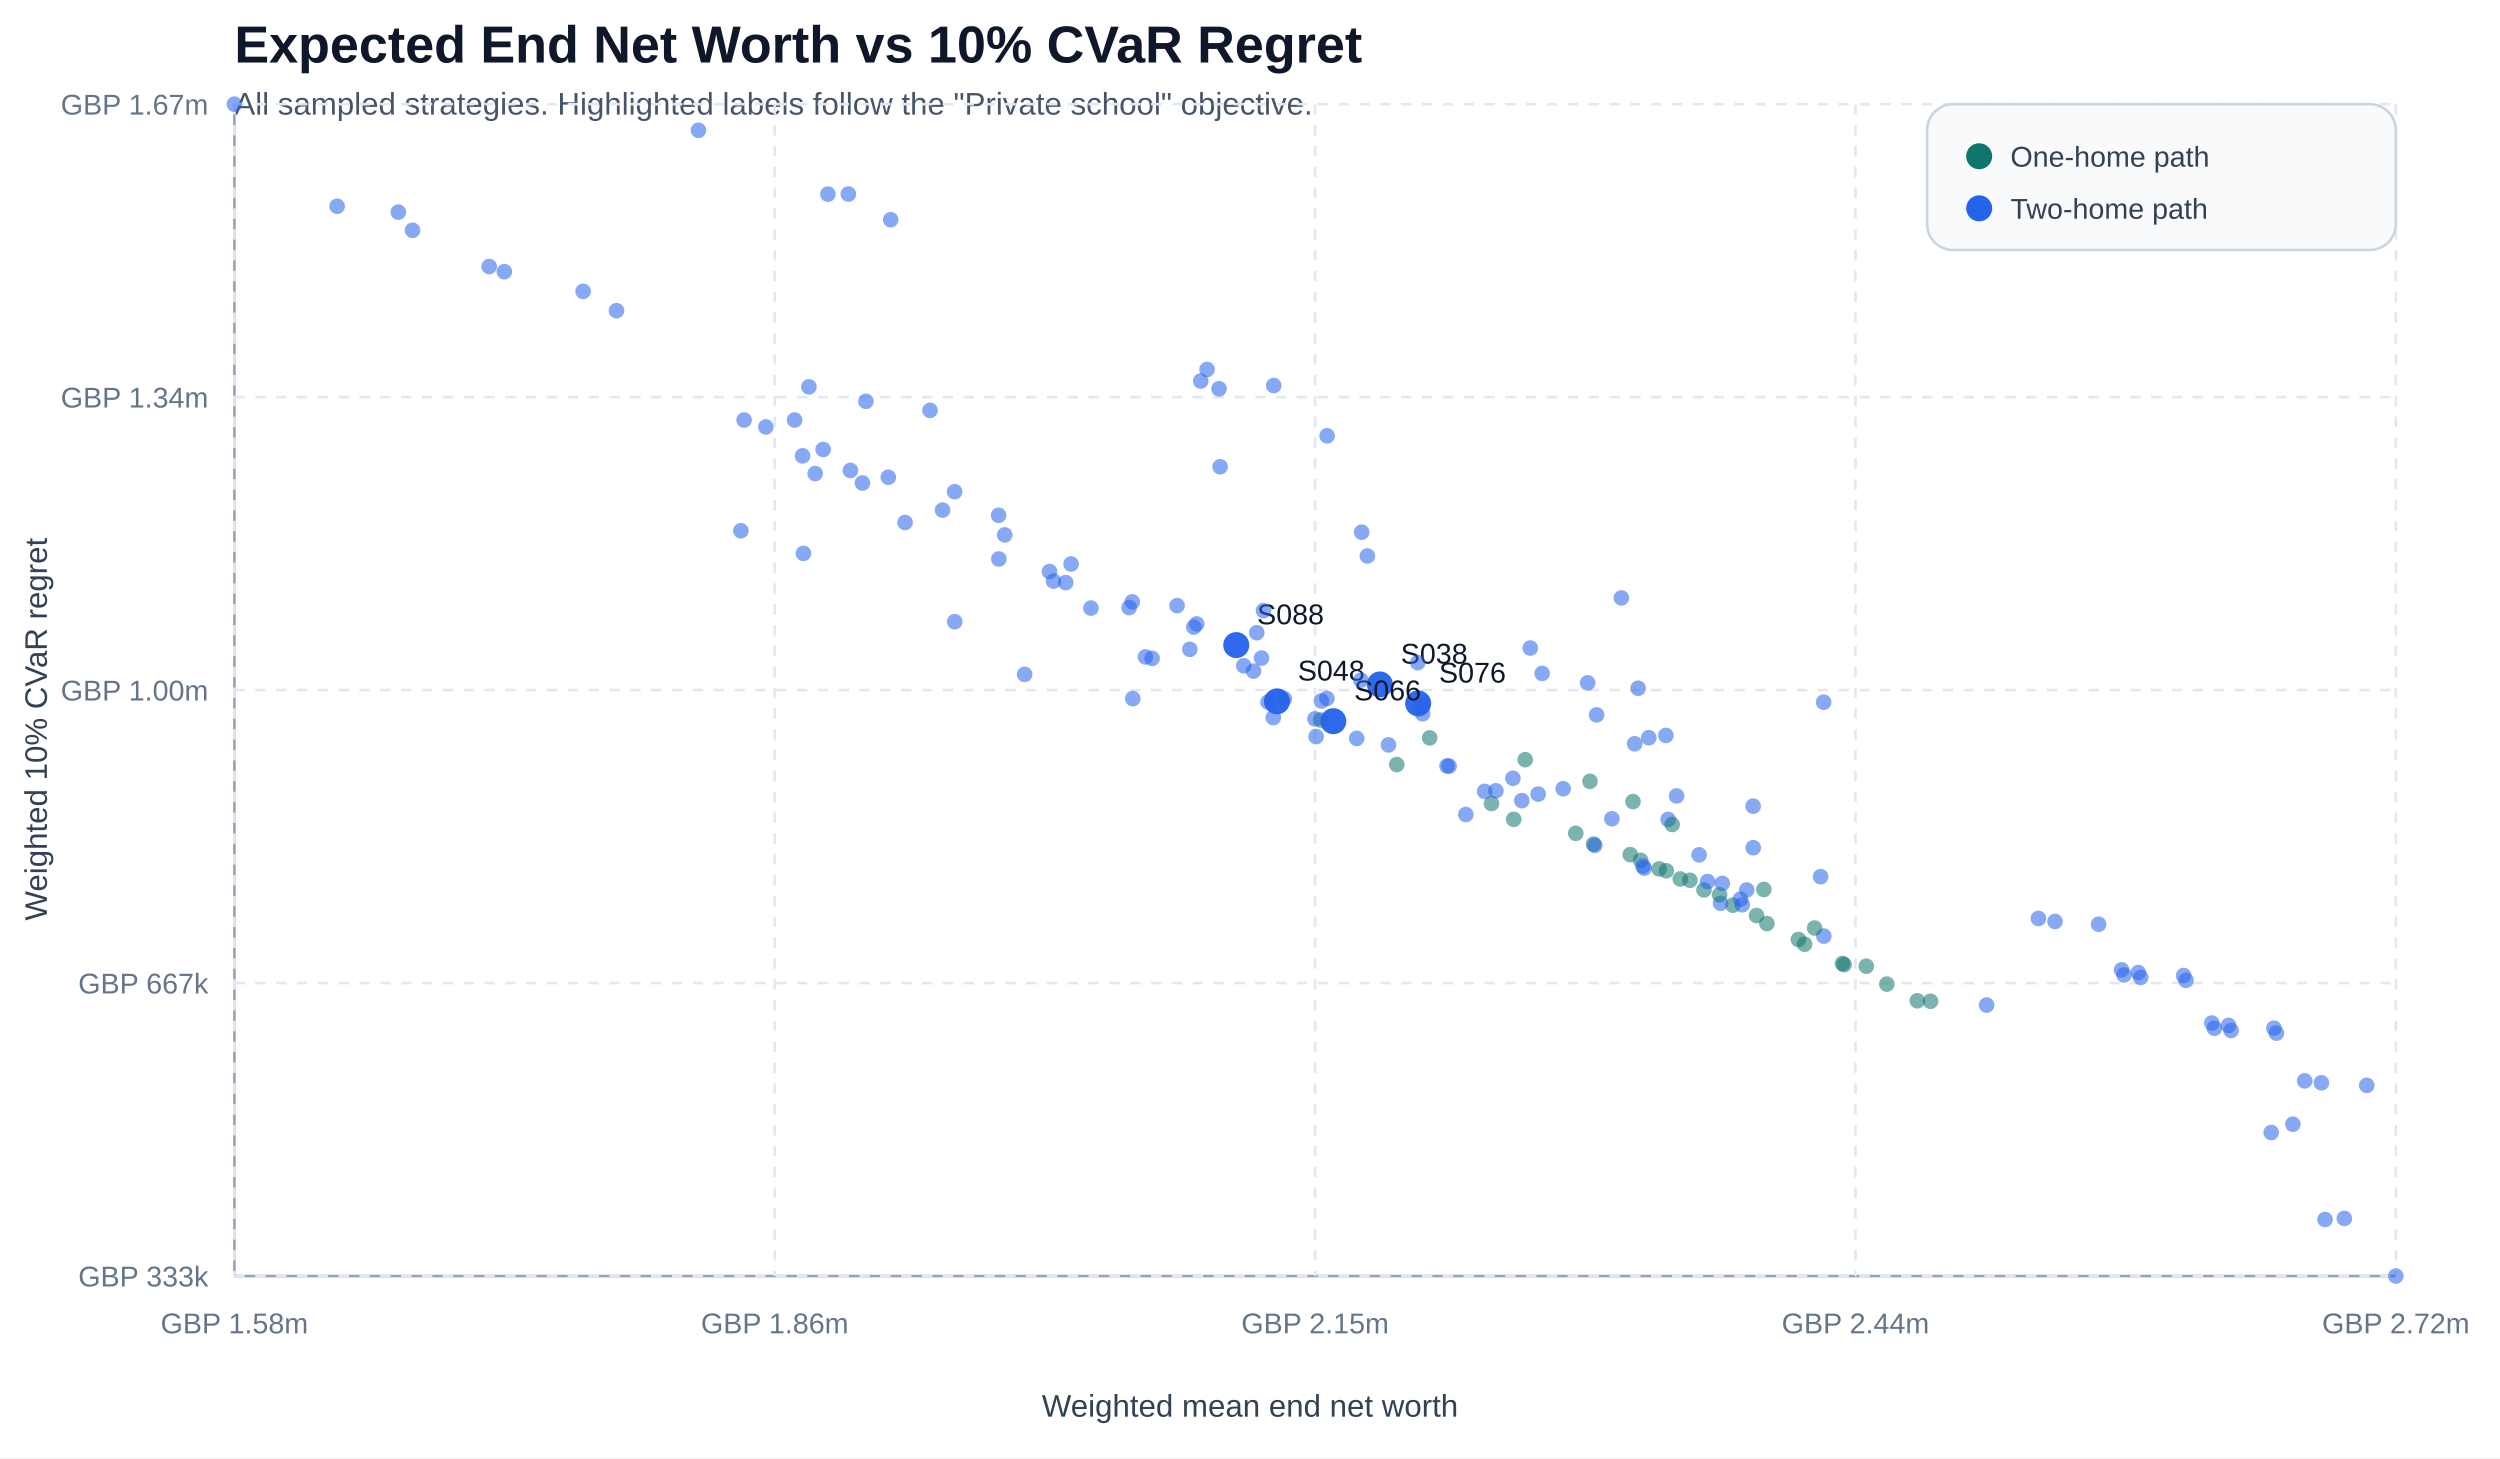
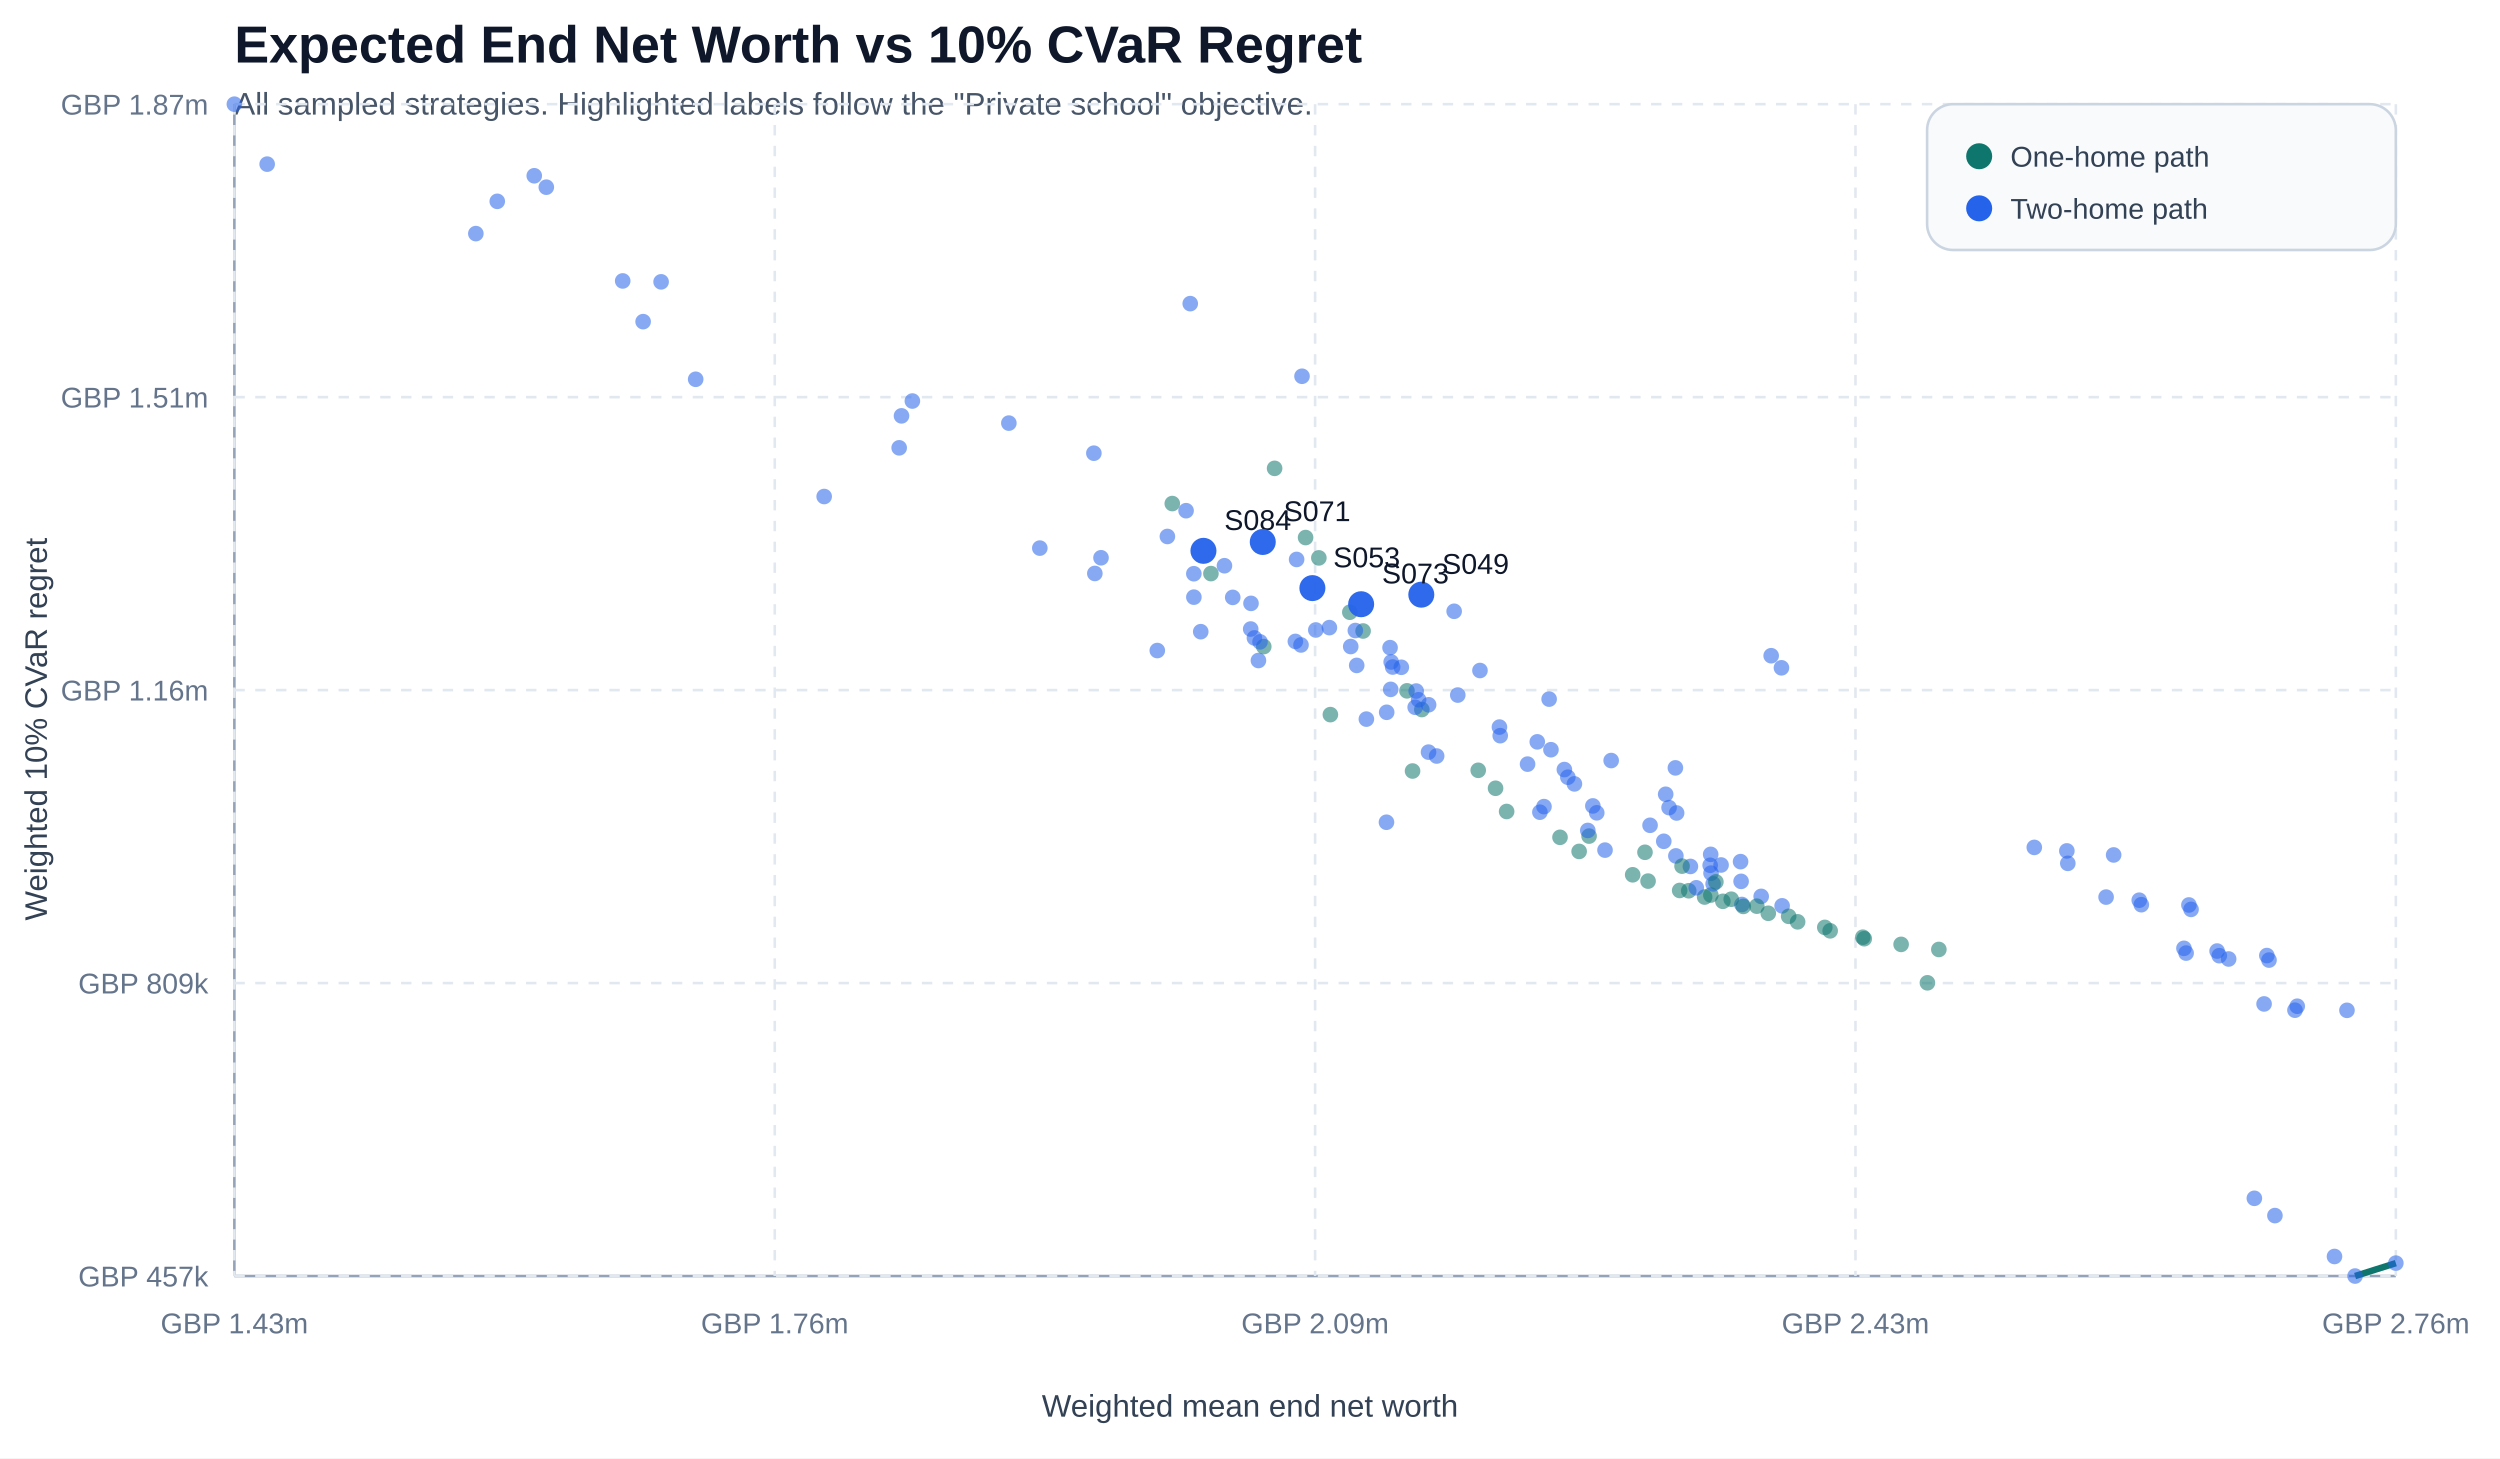
<svg xmlns="http://www.w3.org/2000/svg" width="960" height="560" viewBox="0 0 960 560">
  <rect width="960" height="560" fill="#ffffff" />
  <text x="90" y="24" font-size="20" font-family="Arial, sans-serif" font-weight="700" fill="#0f172a">Expected End Net Worth vs 10% CVaR Regret</text>
  <text x="90" y="44" font-size="12" font-family="Arial, sans-serif" fill="#475569">All sampled strategies. Highlighted labels follow the "Private school" objective.</text>
  <line x1="90" y1="490" x2="920" y2="490" stroke="#94a3b8" />
  <line x1="90" y1="40" x2="90" y2="490" stroke="#94a3b8" />
  <line x1="90" y1="40" x2="90" y2="490" stroke="#e2e8f0" stroke-dasharray="4 4" />
  <line x1="90" y1="490" x2="920" y2="490" stroke="#e2e8f0" stroke-dasharray="4 4" />
-   <text x="90" y="512" text-anchor="middle" font-size="11" font-family="Arial, sans-serif" fill="#64748b">GBP 1.58m</text>
-   <text x="80" y="494" text-anchor="end" font-size="11" font-family="Arial, sans-serif" fill="#64748b">GBP 333k</text>
+   <text x="90" y="512" text-anchor="middle" font-size="11" font-family="Arial, sans-serif" fill="#64748b">GBP 1.43m</text>
+   <text x="80" y="494" text-anchor="end" font-size="11" font-family="Arial, sans-serif" fill="#64748b">GBP 457k</text>
  <line x1="297.5" y1="40" x2="297.5" y2="490" stroke="#e2e8f0" stroke-dasharray="4 4" />
  <line x1="90" y1="377.5" x2="920" y2="377.5" stroke="#e2e8f0" stroke-dasharray="4 4" />
-   <text x="297.5" y="512" text-anchor="middle" font-size="11" font-family="Arial, sans-serif" fill="#64748b">GBP 1.86m</text>
-   <text x="80" y="381.5" text-anchor="end" font-size="11" font-family="Arial, sans-serif" fill="#64748b">GBP 667k</text>
+   <text x="297.5" y="512" text-anchor="middle" font-size="11" font-family="Arial, sans-serif" fill="#64748b">GBP 1.76m</text>
+   <text x="80" y="381.5" text-anchor="end" font-size="11" font-family="Arial, sans-serif" fill="#64748b">GBP 809k</text>
  <line x1="505" y1="40" x2="505" y2="490" stroke="#e2e8f0" stroke-dasharray="4 4" />
  <line x1="90" y1="265" x2="920" y2="265" stroke="#e2e8f0" stroke-dasharray="4 4" />
-   <text x="505" y="512" text-anchor="middle" font-size="11" font-family="Arial, sans-serif" fill="#64748b">GBP 2.15m</text>
-   <text x="80" y="269" text-anchor="end" font-size="11" font-family="Arial, sans-serif" fill="#64748b">GBP 1.00m</text>
+   <text x="505" y="512" text-anchor="middle" font-size="11" font-family="Arial, sans-serif" fill="#64748b">GBP 2.09m</text>
+   <text x="80" y="269" text-anchor="end" font-size="11" font-family="Arial, sans-serif" fill="#64748b">GBP 1.16m</text>
  <line x1="712.5" y1="40" x2="712.5" y2="490" stroke="#e2e8f0" stroke-dasharray="4 4" />
  <line x1="90" y1="152.5" x2="920" y2="152.5" stroke="#e2e8f0" stroke-dasharray="4 4" />
-   <text x="712.5" y="512" text-anchor="middle" font-size="11" font-family="Arial, sans-serif" fill="#64748b">GBP 2.44m</text>
-   <text x="80" y="156.5" text-anchor="end" font-size="11" font-family="Arial, sans-serif" fill="#64748b">GBP 1.34m</text>
+   <text x="712.5" y="512" text-anchor="middle" font-size="11" font-family="Arial, sans-serif" fill="#64748b">GBP 2.43m</text>
+   <text x="80" y="156.5" text-anchor="end" font-size="11" font-family="Arial, sans-serif" fill="#64748b">GBP 1.51m</text>
  <line x1="920" y1="40" x2="920" y2="490" stroke="#e2e8f0" stroke-dasharray="4 4" />
  <line x1="90" y1="40" x2="920" y2="40" stroke="#e2e8f0" stroke-dasharray="4 4" />
-   <text x="920" y="512" text-anchor="middle" font-size="11" font-family="Arial, sans-serif" fill="#64748b">GBP 2.72m</text>
-   <text x="80" y="44" text-anchor="end" font-size="11" font-family="Arial, sans-serif" fill="#64748b">GBP 1.67m</text>
-   <polyline points="920,490" fill="none" stroke="#0f766e" stroke-width="2.5" />
-   <circle cx="536.357" cy="293.584" r="3" fill="#0f766e" opacity="0.55" />
-   <circle cx="581.266" cy="314.62" r="3" fill="#0f766e" opacity="0.55" />
-   <circle cx="572.752" cy="308.566" r="3" fill="#0f766e" opacity="0.55" />
-   <circle cx="611.939" cy="324.148" r="3" fill="#0f766e" opacity="0.55" />
-   <circle cx="605.093" cy="320.006" r="3" fill="#0f766e" opacity="0.55" />
-   <circle cx="626.005" cy="328.182" r="3" fill="#0f766e" opacity="0.55" />
-   <circle cx="630.032" cy="330.374" r="3" fill="#0f766e" opacity="0.55" />
-   <circle cx="507.136" cy="276.5" r="3" fill="#0f766e" opacity="0.55" />
-   <circle cx="637.111" cy="333.664" r="3" fill="#0f766e" opacity="0.55" />
-   <circle cx="548.999" cy="283.337" r="3" fill="#0f766e" opacity="0.55" />
-   <circle cx="493.206" cy="268.352" r="3" fill="#2563eb" opacity="0.55" />
-   <circle cx="639.868" cy="334.378" r="3" fill="#0f766e" opacity="0.55" />
-   <circle cx="556.45" cy="294.17" r="3" fill="#2563eb" opacity="0.55" />
-   <circle cx="533.185" cy="286.042" r="3" fill="#2563eb" opacity="0.55" />
-   <circle cx="612.4" cy="324.614" r="3" fill="#2563eb" opacity="0.55" />
-   <circle cx="645.226" cy="337.518" r="3" fill="#0f766e" opacity="0.55" />
-   <circle cx="585.684" cy="291.719" r="3" fill="#0f766e" opacity="0.55" />
-   <circle cx="456.886" cy="249.338" r="3" fill="#2563eb" opacity="0.55" />
-   <circle cx="555.642" cy="294.105" r="3" fill="#2563eb" opacity="0.55" />
-   <circle cx="507.412" cy="269.185" r="3" fill="#2563eb" opacity="0.55" />
-   <circle cx="418.918" cy="233.496" r="3" fill="#2563eb" opacity="0.55" />
-   <circle cx="584.376" cy="307.441" r="3" fill="#2563eb" opacity="0.55" />
-   <circle cx="481.358" cy="257.686" r="3" fill="#2563eb" opacity="0.55" />
-   <circle cx="648.939" cy="338.018" r="3" fill="#0f766e" opacity="0.55" />
-   <circle cx="654.322" cy="341.744" r="3" fill="#0f766e" opacity="0.55" />
-   <circle cx="477.601" cy="255.661" r="3" fill="#2563eb" opacity="0.55" />
-   <circle cx="630.873" cy="332.556" r="3" fill="#2563eb" opacity="0.55" />
-   <circle cx="484.412" cy="252.699" r="3" fill="#2563eb" opacity="0.55" />
-   <circle cx="458.408" cy="240.79" r="3" fill="#2563eb" opacity="0.55" />
-   <circle cx="383.555" cy="214.656" r="3" fill="#2563eb" opacity="0.55" />
-   <circle cx="433.577" cy="233.325" r="3" fill="#2563eb" opacity="0.55" />
-   <circle cx="403.006" cy="219.469" r="3" fill="#2563eb" opacity="0.55" />
-   <circle cx="434.98" cy="268.269" r="3" fill="#2563eb" opacity="0.55" />
-   <circle cx="610.562" cy="300.037" r="3" fill="#0f766e" opacity="0.55" />
-   <circle cx="544.574" cy="270.106" r="5" fill="#2563eb" opacity="0.95" />
-   <text x="552.574" y="262.106" font-size="11" font-family="Arial, sans-serif" fill="#0f172a">S076</text>
-   <circle cx="529.886" cy="262.833" r="5" fill="#2563eb" opacity="0.95" />
-   <text x="537.886" y="254.833" font-size="11" font-family="Arial, sans-serif" fill="#0f172a">S038</text>
-   <circle cx="411.298" cy="216.575" r="3" fill="#2563eb" opacity="0.55" />
-   <circle cx="670.74" cy="341.754" r="3" fill="#2563eb" opacity="0.55" />
-   <circle cx="673.203" cy="309.56" r="3" fill="#2563eb" opacity="0.55" />
-   <circle cx="511.989" cy="276.93" r="5" fill="#2563eb" opacity="0.95" />
-   <text x="519.989" y="268.93" font-size="11" font-family="Arial, sans-serif" fill="#0f172a">S066</text>
-   <circle cx="665.429" cy="347.592" r="3" fill="#0f766e" opacity="0.55" />
-   <circle cx="669.032" cy="347.423" r="3" fill="#2563eb" opacity="0.55" />
-   <circle cx="590.659" cy="304.942" r="3" fill="#2563eb" opacity="0.55" />
-   <circle cx="409.229" cy="223.723" r="3" fill="#2563eb" opacity="0.55" />
-   <circle cx="347.541" cy="200.623" r="3" fill="#2563eb" opacity="0.55" />
-   <circle cx="673.246" cy="325.525" r="3" fill="#2563eb" opacity="0.55" />
-   <circle cx="509.531" cy="268.19" r="3" fill="#2563eb" opacity="0.55" />
-   <circle cx="434.792" cy="231.111" r="3" fill="#2563eb" opacity="0.55" />
-   <circle cx="660.694" cy="346.85" r="3" fill="#2563eb" opacity="0.55" />
-   <circle cx="361.945" cy="195.886" r="3" fill="#2563eb" opacity="0.55" />
-   <circle cx="385.816" cy="205.407" r="3" fill="#2563eb" opacity="0.55" />
-   <circle cx="600.258" cy="302.873" r="3" fill="#2563eb" opacity="0.55" />
-   <circle cx="643.803" cy="305.628" r="3" fill="#2563eb" opacity="0.55" />
-   <circle cx="920" cy="490" r="3" fill="#2563eb" opacity="0.55" />
-   <circle cx="668.329" cy="345.286" r="3" fill="#2563eb" opacity="0.55" />
-   <circle cx="618.974" cy="314.402" r="3" fill="#2563eb" opacity="0.55" />
-   <circle cx="633.128" cy="283.283" r="3" fill="#2563eb" opacity="0.55" />
-   <circle cx="490.347" cy="269.316" r="5" fill="#2563eb" opacity="0.95" />
-   <text x="498.347" y="261.316" font-size="11" font-family="Arial, sans-serif" fill="#0f172a">S048</text>
-   <circle cx="652.444" cy="328.262" r="3" fill="#2563eb" opacity="0.55" />
-   <circle cx="592.178" cy="258.593" r="3" fill="#2563eb" opacity="0.55" />
-   <circle cx="639.697" cy="282.403" r="3" fill="#2563eb" opacity="0.55" />
-   <circle cx="678.488" cy="354.647" r="3" fill="#0f766e" opacity="0.55" />
-   <circle cx="580.952" cy="298.865" r="3" fill="#2563eb" opacity="0.55" />
-   <circle cx="640.558" cy="314.653" r="3" fill="#2563eb" opacity="0.55" />
-   <circle cx="900.225" cy="467.879" r="3" fill="#2563eb" opacity="0.55" />
-   <circle cx="700.348" cy="359.465" r="3" fill="#2563eb" opacity="0.55" />
-   <circle cx="892.812" cy="468.293" r="3" fill="#2563eb" opacity="0.55" />
-   <circle cx="520.978" cy="283.553" r="3" fill="#2563eb" opacity="0.55" />
-   <circle cx="562.885" cy="312.762" r="3" fill="#2563eb" opacity="0.55" />
-   <circle cx="341.109" cy="183.266" r="3" fill="#2563eb" opacity="0.55" />
-   <circle cx="660.326" cy="343.607" r="3" fill="#0f766e" opacity="0.55" />
-   <circle cx="629.04" cy="264.281" r="3" fill="#2563eb" opacity="0.55" />
-   <circle cx="504.938" cy="276.045" r="3" fill="#2563eb" opacity="0.55" />
-   <circle cx="872.139" cy="434.892" r="3" fill="#2563eb" opacity="0.55" />
-   <circle cx="880.457" cy="431.684" r="3" fill="#2563eb" opacity="0.55" />
-   <circle cx="326.561" cy="180.656" r="3" fill="#2563eb" opacity="0.55" />
-   <circle cx="313.028" cy="181.851" r="3" fill="#2563eb" opacity="0.55" />
-   <circle cx="908.824" cy="416.758" r="3" fill="#2563eb" opacity="0.55" />
-   <circle cx="331.189" cy="185.466" r="3" fill="#2563eb" opacity="0.55" />
-   <circle cx="587.624" cy="248.859" r="3" fill="#2563eb" opacity="0.55" />
-   <circle cx="891.417" cy="415.797" r="3" fill="#2563eb" opacity="0.55" />
-   <circle cx="609.672" cy="262.217" r="3" fill="#2563eb" opacity="0.55" />
-   <circle cx="692.968" cy="362.573" r="3" fill="#0f766e" opacity="0.55" />
-   <circle cx="474.724" cy="247.715" r="5" fill="#2563eb" opacity="0.95" />
-   <text x="482.724" y="239.715" font-size="11" font-family="Arial, sans-serif" fill="#0f172a">S088</text>
-   <circle cx="885.004" cy="415.056" r="3" fill="#2563eb" opacity="0.55" />
-   <circle cx="661.35" cy="339.225" r="3" fill="#2563eb" opacity="0.55" />
-   <circle cx="655.727" cy="338.509" r="3" fill="#2563eb" opacity="0.55" />
-   <circle cx="294.089" cy="163.942" r="3" fill="#2563eb" opacity="0.55" />
-   <circle cx="613.092" cy="274.515" r="3" fill="#2563eb" opacity="0.55" />
-   <circle cx="627.702" cy="285.619" r="3" fill="#2563eb" opacity="0.55" />
-   <circle cx="874.133" cy="396.731" r="3" fill="#2563eb" opacity="0.55" />
-   <circle cx="525.074" cy="213.501" r="3" fill="#2563eb" opacity="0.55" />
-   <circle cx="873.165" cy="394.814" r="3" fill="#2563eb" opacity="0.55" />
-   <circle cx="285.73" cy="161.307" r="3" fill="#2563eb" opacity="0.55" />
-   <circle cx="485.18" cy="234.486" r="3" fill="#2563eb" opacity="0.55" />
-   <circle cx="316.08" cy="172.604" r="3" fill="#2563eb" opacity="0.55" />
-   <circle cx="856.726" cy="395.698" r="3" fill="#2563eb" opacity="0.55" />
-   <circle cx="570.106" cy="303.885" r="3" fill="#2563eb" opacity="0.55" />
-   <circle cx="855.759" cy="393.746" r="3" fill="#2563eb" opacity="0.55" />
-   <circle cx="574.432" cy="303.65" r="3" fill="#2563eb" opacity="0.55" />
-   <circle cx="850.313" cy="394.852" r="3" fill="#2563eb" opacity="0.55" />
-   <circle cx="849.345" cy="392.844" r="3" fill="#2563eb" opacity="0.55" />
-   <circle cx="708.137" cy="370.435" r="3" fill="#0f766e" opacity="0.55" />
-   <circle cx="762.85" cy="385.955" r="3" fill="#2563eb" opacity="0.55" />
-   <circle cx="522.567" cy="261.167" r="3" fill="#2563eb" opacity="0.55" />
-   <circle cx="839.442" cy="376.455" r="3" fill="#2563eb" opacity="0.55" />
-   <circle cx="699.1" cy="336.646" r="3" fill="#2563eb" opacity="0.55" />
-   <circle cx="838.519" cy="374.605" r="3" fill="#2563eb" opacity="0.55" />
-   <circle cx="442.407" cy="252.821" r="3" fill="#2563eb" opacity="0.55" />
-   <circle cx="822.035" cy="375.343" r="3" fill="#2563eb" opacity="0.55" />
-   <circle cx="439.851" cy="252.237" r="3" fill="#2563eb" opacity="0.55" />
-   <circle cx="821.115" cy="373.46" r="3" fill="#2563eb" opacity="0.55" />
-   <circle cx="544.408" cy="254.459" r="3" fill="#2563eb" opacity="0.55" />
-   <circle cx="546.088" cy="270.938" r="3" fill="#2563eb" opacity="0.55" />
-   <circle cx="815.622" cy="374.372" r="3" fill="#2563eb" opacity="0.55" />
-   <circle cx="814.703" cy="372.432" r="3" fill="#2563eb" opacity="0.55" />
-   <circle cx="627.063" cy="307.816" r="3" fill="#0f766e" opacity="0.55" />
-   <circle cx="631.384" cy="333.375" r="3" fill="#2563eb" opacity="0.55" />
-   <circle cx="366.622" cy="238.738" r="3" fill="#2563eb" opacity="0.55" />
-   <circle cx="468.519" cy="179.238" r="3" fill="#2563eb" opacity="0.55" />
-   <circle cx="522.884" cy="204.362" r="3" fill="#2563eb" opacity="0.55" />
-   <circle cx="741.334" cy="384.488" r="3" fill="#0f766e" opacity="0.55" />
-   <circle cx="736.248" cy="384.299" r="3" fill="#0f766e" opacity="0.55" />
-   <circle cx="482.589" cy="242.973" r="3" fill="#2563eb" opacity="0.55" />
-   <circle cx="805.856" cy="354.913" r="3" fill="#2563eb" opacity="0.55" />
-   <circle cx="459.547" cy="239.593" r="3" fill="#2563eb" opacity="0.55" />
-   <circle cx="724.542" cy="377.911" r="3" fill="#0f766e" opacity="0.55" />
-   <circle cx="789.113" cy="353.842" r="3" fill="#2563eb" opacity="0.55" />
-   <circle cx="674.506" cy="351.573" r="3" fill="#0f766e" opacity="0.55" />
-   <circle cx="782.758" cy="352.689" r="3" fill="#2563eb" opacity="0.55" />
-   <circle cx="716.645" cy="371.027" r="3" fill="#0f766e" opacity="0.55" />
-   <circle cx="707.506" cy="369.962" r="3" fill="#0f766e" opacity="0.55" />
-   <circle cx="690.578" cy="360.757" r="3" fill="#0f766e" opacity="0.55" />
-   <circle cx="696.806" cy="356.356" r="3" fill="#0f766e" opacity="0.55" />
-   <circle cx="488.939" cy="275.579" r="3" fill="#2563eb" opacity="0.55" />
-   <circle cx="505.385" cy="282.846" r="3" fill="#2563eb" opacity="0.55" />
-   <circle cx="677.325" cy="341.54" r="3" fill="#0f766e" opacity="0.55" />
-   <circle cx="642.112" cy="316.605" r="3" fill="#0f766e" opacity="0.55" />
-   <circle cx="393.461" cy="258.964" r="3" fill="#2563eb" opacity="0.55" />
-   <circle cx="700.278" cy="269.639" r="3" fill="#2563eb" opacity="0.55" />
-   <circle cx="404.552" cy="223.127" r="3" fill="#2563eb" opacity="0.55" />
-   <circle cx="546.282" cy="274.095" r="3" fill="#2563eb" opacity="0.55" />
-   <circle cx="622.601" cy="229.591" r="3" fill="#2563eb" opacity="0.55" />
-   <circle cx="486.902" cy="269.593" r="3" fill="#2563eb" opacity="0.55" />
-   <circle cx="461.087" cy="146.311" r="3" fill="#2563eb" opacity="0.55" />
-   <circle cx="332.522" cy="154.1" r="3" fill="#2563eb" opacity="0.55" />
-   <circle cx="451.993" cy="232.566" r="3" fill="#2563eb" opacity="0.55" />
-   <circle cx="284.484" cy="203.813" r="3" fill="#2563eb" opacity="0.55" />
-   <circle cx="509.613" cy="167.347" r="3" fill="#2563eb" opacity="0.55" />
-   <circle cx="463.509" cy="141.868" r="3" fill="#2563eb" opacity="0.55" />
-   <circle cx="489.105" cy="148.053" r="3" fill="#2563eb" opacity="0.55" />
-   <circle cx="308.525" cy="212.506" r="3" fill="#2563eb" opacity="0.55" />
-   <circle cx="383.457" cy="197.872" r="3" fill="#2563eb" opacity="0.55" />
-   <circle cx="366.585" cy="188.816" r="3" fill="#2563eb" opacity="0.55" />
-   <circle cx="468.102" cy="149.28" r="3" fill="#2563eb" opacity="0.55" />
-   <circle cx="357.123" cy="157.594" r="3" fill="#2563eb" opacity="0.55" />
-   <circle cx="310.607" cy="148.556" r="3" fill="#2563eb" opacity="0.55" />
-   <circle cx="308.172" cy="175.047" r="3" fill="#2563eb" opacity="0.55" />
-   <circle cx="342.029" cy="84.367" r="3" fill="#2563eb" opacity="0.55" />
-   <circle cx="223.911" cy="111.892" r="3" fill="#2563eb" opacity="0.55" />
-   <circle cx="305.141" cy="161.291" r="3" fill="#2563eb" opacity="0.55" />
-   <circle cx="236.728" cy="119.298" r="3" fill="#2563eb" opacity="0.55" />
-   <circle cx="268.195" cy="50.037" r="3" fill="#2563eb" opacity="0.55" />
-   <circle cx="152.951" cy="81.459" r="3" fill="#2563eb" opacity="0.55" />
-   <circle cx="193.678" cy="104.325" r="3" fill="#2563eb" opacity="0.55" />
-   <circle cx="325.758" cy="74.51" r="3" fill="#2563eb" opacity="0.55" />
-   <circle cx="317.931" cy="74.55" r="3" fill="#2563eb" opacity="0.55" />
-   <circle cx="187.846" cy="102.351" r="3" fill="#2563eb" opacity="0.55" />
-   <circle cx="158.413" cy="88.43" r="3" fill="#2563eb" opacity="0.55" />
-   <circle cx="129.443" cy="79.194" r="3" fill="#2563eb" opacity="0.55" />
+   <text x="920" y="512" text-anchor="middle" font-size="11" font-family="Arial, sans-serif" fill="#64748b">GBP 2.76m</text>
+   <text x="80" y="44" text-anchor="end" font-size="11" font-family="Arial, sans-serif" fill="#64748b">GBP 1.87m</text>
+   <polyline points="904.342,490 920,485.042" fill="none" stroke="#0f766e" stroke-width="2.5" />
+   <circle cx="574.293" cy="302.694" r="3" fill="#0f766e" opacity="0.55" />
+   <circle cx="606.39" cy="326.947" r="3" fill="#0f766e" opacity="0.55" />
+   <circle cx="567.637" cy="295.797" r="3" fill="#0f766e" opacity="0.55" />
+   <circle cx="599.043" cy="321.527" r="3" fill="#0f766e" opacity="0.55" />
+   <circle cx="632.859" cy="338.345" r="3" fill="#0f766e" opacity="0.55" />
+   <circle cx="626.951" cy="335.919" r="3" fill="#0f766e" opacity="0.55" />
+   <circle cx="644.997" cy="341.936" r="3" fill="#0f766e" opacity="0.55" />
+   <circle cx="540.278" cy="265.282" r="3" fill="#0f766e" opacity="0.55" />
+   <circle cx="545.984" cy="272.467" r="3" fill="#0f766e" opacity="0.55" />
+   <circle cx="648.472" cy="342.051" r="3" fill="#0f766e" opacity="0.55" />
+   <circle cx="542.421" cy="296.072" r="3" fill="#0f766e" opacity="0.55" />
+   <circle cx="654.581" cy="344.462" r="3" fill="#0f766e" opacity="0.55" />
+   <circle cx="591.321" cy="311.881" r="3" fill="#2563eb" opacity="0.55" />
+   <circle cx="578.546" cy="311.612" r="3" fill="#0f766e" opacity="0.55" />
+   <circle cx="510.866" cy="274.414" r="3" fill="#0f766e" opacity="0.55" />
+   <circle cx="656.96" cy="343.698" r="3" fill="#0f766e" opacity="0.55" />
+   <circle cx="524.688" cy="276.14" r="3" fill="#2563eb" opacity="0.55" />
+   <circle cx="610.203" cy="321.057" r="3" fill="#0f766e" opacity="0.55" />
+   <circle cx="661.583" cy="346.105" r="3" fill="#0f766e" opacity="0.55" />
+   <circle cx="548.556" cy="288.819" r="3" fill="#2563eb" opacity="0.55" />
+   <circle cx="559.784" cy="266.905" r="3" fill="#2563eb" opacity="0.55" />
+   <circle cx="518.334" cy="235.093" r="3" fill="#0f766e" opacity="0.55" />
+   <circle cx="651.364" cy="340.913" r="3" fill="#2563eb" opacity="0.55" />
+   <circle cx="668.889" cy="347.326" r="3" fill="#2563eb" opacity="0.55" />
+   <circle cx="523.427" cy="242.306" r="3" fill="#0f766e" opacity="0.55" />
+   <circle cx="483.24" cy="253.635" r="3" fill="#2563eb" opacity="0.55" />
+   <circle cx="611.655" cy="309.472" r="3" fill="#2563eb" opacity="0.55" />
+   <circle cx="616.324" cy="326.442" r="3" fill="#2563eb" opacity="0.55" />
+   <circle cx="461.084" cy="242.564" r="3" fill="#2563eb" opacity="0.55" />
+   <circle cx="586.582" cy="293.422" r="3" fill="#2563eb" opacity="0.55" />
+   <circle cx="485.285" cy="248.291" r="3" fill="#0f766e" opacity="0.55" />
+   <circle cx="643.535" cy="328.665" r="3" fill="#2563eb" opacity="0.55" />
+   <circle cx="543.816" cy="265.368" r="3" fill="#2563eb" opacity="0.55" />
+   <circle cx="664.788" cy="345.302" r="3" fill="#0f766e" opacity="0.55" />
+   <circle cx="533.779" cy="248.696" r="3" fill="#2563eb" opacity="0.55" />
+   <circle cx="590.314" cy="284.871" r="3" fill="#2563eb" opacity="0.55" />
+   <circle cx="669.432" cy="348.064" r="3" fill="#0f766e" opacity="0.55" />
+   <circle cx="520.454" cy="242.124" r="3" fill="#2563eb" opacity="0.55" />
+   <circle cx="499.584" cy="247.664" r="3" fill="#2563eb" opacity="0.55" />
+   <circle cx="592.889" cy="309.735" r="3" fill="#2563eb" opacity="0.55" />
+   <circle cx="518.679" cy="248.267" r="3" fill="#2563eb" opacity="0.55" />
+   <circle cx="649.118" cy="332.711" r="3" fill="#2563eb" opacity="0.55" />
+   <circle cx="657.035" cy="335.291" r="3" fill="#2563eb" opacity="0.55" />
+   <circle cx="600.718" cy="295.51" r="3" fill="#2563eb" opacity="0.55" />
+   <circle cx="576.086" cy="282.498" r="3" fill="#2563eb" opacity="0.55" />
+   <circle cx="657.843" cy="339.416" r="3" fill="#2563eb" opacity="0.55" />
+   <circle cx="575.786" cy="279.2" r="3" fill="#2563eb" opacity="0.55" />
+   <circle cx="594.867" cy="268.46" r="3" fill="#2563eb" opacity="0.55" />
+   <circle cx="505.269" cy="241.91" r="3" fill="#2563eb" opacity="0.55" />
+   <circle cx="544.746" cy="268.709" r="3" fill="#2563eb" opacity="0.55" />
+   <circle cx="609.711" cy="318.892" r="3" fill="#2563eb" opacity="0.55" />
+   <circle cx="631.671" cy="327.277" r="3" fill="#0f766e" opacity="0.55" />
+   <circle cx="633.622" cy="316.911" r="3" fill="#2563eb" opacity="0.55" />
+   <circle cx="483.857" cy="246.472" r="3" fill="#2563eb" opacity="0.55" />
+   <circle cx="545.781" cy="228.351" r="5" fill="#2563eb" opacity="0.95" />
+   <text x="553.781" y="220.351" font-size="11" font-family="Arial, sans-serif" fill="#0f172a">S049</text>
+   <circle cx="532.487" cy="273.521" r="3" fill="#2563eb" opacity="0.55" />
+   <circle cx="520.973" cy="255.519" r="3" fill="#2563eb" opacity="0.55" />
+   <circle cx="639.62" cy="305.001" r="3" fill="#2563eb" opacity="0.55" />
+   <circle cx="522.677" cy="232.023" r="5" fill="#2563eb" opacity="0.95" />
+   <text x="530.677" y="224.023" font-size="11" font-family="Arial, sans-serif" fill="#0f172a">S073</text>
+   <circle cx="638.886" cy="323.055" r="3" fill="#2563eb" opacity="0.55" />
+   <circle cx="558.394" cy="234.734" r="3" fill="#2563eb" opacity="0.55" />
+   <circle cx="679.017" cy="350.703" r="3" fill="#0f766e" opacity="0.55" />
+   <circle cx="668.584" cy="338.443" r="3" fill="#2563eb" opacity="0.55" />
+   <circle cx="613.152" cy="312.122" r="3" fill="#2563eb" opacity="0.55" />
+   <circle cx="604.578" cy="301.014" r="3" fill="#2563eb" opacity="0.55" />
+   <circle cx="503.961" cy="225.834" r="5" fill="#2563eb" opacity="0.95" />
+   <text x="511.961" y="217.834" font-size="11" font-family="Arial, sans-serif" fill="#0f172a">S053</text>
+   <circle cx="399.288" cy="210.473" r="3" fill="#2563eb" opacity="0.55" />
+   <circle cx="668.381" cy="330.865" r="3" fill="#2563eb" opacity="0.55" />
+   <circle cx="684.335" cy="347.836" r="3" fill="#2563eb" opacity="0.55" />
+   <circle cx="534.027" cy="264.721" r="3" fill="#2563eb" opacity="0.55" />
+   <circle cx="534.214" cy="254.203" r="3" fill="#2563eb" opacity="0.55" />
+   <circle cx="497.422" cy="246.308" r="3" fill="#2563eb" opacity="0.55" />
+   <circle cx="420.418" cy="220.207" r="3" fill="#2563eb" opacity="0.55" />
+   <circle cx="676.298" cy="344.212" r="3" fill="#2563eb" opacity="0.55" />
+   <circle cx="551.676" cy="290.309" r="3" fill="#2563eb" opacity="0.55" />
+   <circle cx="548.59" cy="270.636" r="3" fill="#2563eb" opacity="0.55" />
+   <circle cx="422.788" cy="214.184" r="3" fill="#2563eb" opacity="0.55" />
+   <circle cx="510.488" cy="241.005" r="3" fill="#2563eb" opacity="0.55" />
+   <circle cx="480.386" cy="231.698" r="3" fill="#2563eb" opacity="0.55" />
+   <circle cx="480.268" cy="241.547" r="3" fill="#2563eb" opacity="0.55" />
+   <circle cx="660.893" cy="332.155" r="3" fill="#2563eb" opacity="0.55" />
+   <circle cx="920" cy="485.042" r="3" fill="#2563eb" opacity="0.55" />
+   <circle cx="904.342" cy="490" r="3" fill="#2563eb" opacity="0.55" />
+   <circle cx="543.431" cy="271.593" r="3" fill="#2563eb" opacity="0.55" />
+   <circle cx="481.699" cy="244.968" r="3" fill="#2563eb" opacity="0.55" />
+   <circle cx="602.049" cy="298.45" r="3" fill="#2563eb" opacity="0.55" />
+   <circle cx="473.366" cy="229.398" r="3" fill="#2563eb" opacity="0.55" />
+   <circle cx="534.785" cy="256.137" r="3" fill="#2563eb" opacity="0.55" />
+   <circle cx="896.444" cy="482.493" r="3" fill="#2563eb" opacity="0.55" />
+   <circle cx="690.286" cy="353.979" r="3" fill="#0f766e" opacity="0.55" />
+   <circle cx="595.564" cy="287.891" r="3" fill="#2563eb" opacity="0.55" />
+   <circle cx="458.432" cy="220.312" r="3" fill="#2563eb" opacity="0.55" />
+   <circle cx="656.902" cy="328.075" r="3" fill="#2563eb" opacity="0.55" />
+   <circle cx="674.613" cy="347.968" r="3" fill="#0f766e" opacity="0.55" />
+   <circle cx="873.571" cy="466.783" r="3" fill="#2563eb" opacity="0.55" />
+   <circle cx="497.897" cy="214.827" r="3" fill="#2563eb" opacity="0.55" />
+   <circle cx="865.673" cy="460.151" r="3" fill="#2563eb" opacity="0.55" />
+   <circle cx="458.446" cy="229.307" r="3" fill="#2563eb" opacity="0.55" />
+   <circle cx="538.111" cy="256.237" r="3" fill="#2563eb" opacity="0.55" />
+   <circle cx="643.825" cy="312.187" r="3" fill="#2563eb" opacity="0.55" />
+   <circle cx="656.705" cy="332.267" r="3" fill="#2563eb" opacity="0.55" />
+   <circle cx="501.344" cy="206.422" r="3" fill="#0f766e" opacity="0.55" />
+   <circle cx="640.922" cy="310.121" r="3" fill="#2563eb" opacity="0.55" />
+   <circle cx="470.189" cy="217.24" r="3" fill="#2563eb" opacity="0.55" />
+   <circle cx="702.781" cy="357.438" r="3" fill="#0f766e" opacity="0.55" />
+   <circle cx="464.997" cy="220.257" r="3" fill="#0f766e" opacity="0.55" />
+   <circle cx="448.28" cy="206.004" r="3" fill="#2563eb" opacity="0.55" />
+   <circle cx="618.691" cy="292.05" r="3" fill="#2563eb" opacity="0.55" />
+   <circle cx="462.122" cy="211.518" r="5" fill="#2563eb" opacity="0.95" />
+   <text x="470.122" y="203.518" font-size="11" font-family="Arial, sans-serif" fill="#0f172a">S084</text>
+   <circle cx="506.44" cy="214.23" r="3" fill="#0f766e" opacity="0.55" />
+   <circle cx="901.236" cy="387.966" r="3" fill="#2563eb" opacity="0.55" />
+   <circle cx="484.901" cy="208.12" r="5" fill="#2563eb" opacity="0.95" />
+   <text x="492.901" y="200.12" font-size="11" font-family="Arial, sans-serif" fill="#0f172a">S071</text>
+   <circle cx="881.264" cy="387.914" r="3" fill="#2563eb" opacity="0.55" />
+   <circle cx="882.138" cy="386.392" r="3" fill="#2563eb" opacity="0.55" />
+   <circle cx="869.405" cy="385.51" r="3" fill="#2563eb" opacity="0.55" />
+   <circle cx="645.909" cy="332.591" r="3" fill="#0f766e" opacity="0.55" />
+   <circle cx="715.871" cy="360.467" r="3" fill="#0f766e" opacity="0.55" />
+   <circle cx="871.3" cy="368.672" r="3" fill="#2563eb" opacity="0.55" />
+   <circle cx="870.466" cy="366.934" r="3" fill="#2563eb" opacity="0.55" />
+   <circle cx="855.804" cy="368.251" r="3" fill="#2563eb" opacity="0.55" />
+   <circle cx="852.202" cy="366.983" r="3" fill="#2563eb" opacity="0.55" />
+   <circle cx="851.367" cy="365.203" r="3" fill="#2563eb" opacity="0.55" />
+   <circle cx="839.469" cy="365.988" r="3" fill="#2563eb" opacity="0.55" />
+   <circle cx="838.634" cy="364.157" r="3" fill="#2563eb" opacity="0.55" />
+   <circle cx="841.364" cy="349.211" r="3" fill="#2563eb" opacity="0.55" />
+   <circle cx="840.544" cy="347.506" r="3" fill="#2563eb" opacity="0.55" />
+   <circle cx="740.129" cy="377.4" r="3" fill="#0f766e" opacity="0.55" />
+   <circle cx="822.266" cy="347.405" r="3" fill="#2563eb" opacity="0.55" />
+   <circle cx="821.472" cy="345.677" r="3" fill="#2563eb" opacity="0.55" />
+   <circle cx="686.85" cy="351.865" r="3" fill="#0f766e" opacity="0.55" />
+   <circle cx="808.74" cy="344.482" r="3" fill="#2563eb" opacity="0.55" />
+   <circle cx="744.518" cy="364.594" r="3" fill="#0f766e" opacity="0.55" />
+   <circle cx="730.028" cy="362.644" r="3" fill="#0f766e" opacity="0.55" />
+   <circle cx="811.638" cy="328.302" r="3" fill="#2563eb" opacity="0.55" />
+   <circle cx="794.037" cy="331.525" r="3" fill="#2563eb" opacity="0.55" />
+   <circle cx="715.327" cy="359.888" r="3" fill="#0f766e" opacity="0.55" />
+   <circle cx="793.671" cy="326.749" r="3" fill="#2563eb" opacity="0.55" />
+   <circle cx="700.719" cy="356.118" r="3" fill="#0f766e" opacity="0.55" />
+   <circle cx="781.168" cy="325.402" r="3" fill="#2563eb" opacity="0.55" />
+   <circle cx="658.896" cy="338.645" r="3" fill="#0f766e" opacity="0.55" />
+   <circle cx="455.453" cy="196.109" r="3" fill="#2563eb" opacity="0.55" />
+   <circle cx="643.352" cy="294.864" r="3" fill="#2563eb" opacity="0.55" />
+   <circle cx="532.406" cy="315.742" r="3" fill="#2563eb" opacity="0.55" />
+   <circle cx="684.08" cy="256.438" r="3" fill="#2563eb" opacity="0.55" />
+   <circle cx="680.131" cy="251.795" r="3" fill="#2563eb" opacity="0.55" />
+   <circle cx="489.444" cy="179.85" r="3" fill="#0f766e" opacity="0.55" />
+   <circle cx="450.155" cy="193.37" r="3" fill="#0f766e" opacity="0.55" />
+   <circle cx="568.307" cy="257.477" r="3" fill="#2563eb" opacity="0.55" />
+   <circle cx="444.403" cy="249.807" r="3" fill="#2563eb" opacity="0.55" />
+   <circle cx="345.285" cy="171.966" r="3" fill="#2563eb" opacity="0.55" />
+   <circle cx="346.177" cy="159.689" r="3" fill="#2563eb" opacity="0.55" />
+   <circle cx="350.353" cy="153.998" r="3" fill="#2563eb" opacity="0.55" />
+   <circle cx="420.045" cy="174.027" r="3" fill="#2563eb" opacity="0.55" />
+   <circle cx="499.972" cy="144.483" r="3" fill="#2563eb" opacity="0.55" />
+   <circle cx="316.482" cy="190.664" r="3" fill="#2563eb" opacity="0.55" />
+   <circle cx="387.402" cy="162.476" r="3" fill="#2563eb" opacity="0.55" />
+   <circle cx="457.054" cy="116.592" r="3" fill="#2563eb" opacity="0.55" />
+   <circle cx="246.958" cy="123.51" r="3" fill="#2563eb" opacity="0.55" />
+   <circle cx="253.864" cy="108.228" r="3" fill="#2563eb" opacity="0.55" />
+   <circle cx="239.12" cy="107.88" r="3" fill="#2563eb" opacity="0.55" />
+   <circle cx="267.14" cy="145.644" r="3" fill="#2563eb" opacity="0.55" />
+   <circle cx="182.722" cy="89.704" r="3" fill="#2563eb" opacity="0.55" />
+   <circle cx="190.949" cy="77.315" r="3" fill="#2563eb" opacity="0.55" />
+   <circle cx="209.783" cy="71.879" r="3" fill="#2563eb" opacity="0.55" />
+   <circle cx="205.154" cy="67.494" r="3" fill="#2563eb" opacity="0.55" />
+   <circle cx="102.593" cy="63.028" r="3" fill="#2563eb" opacity="0.55" />
  <circle cx="90" cy="40" r="3" fill="#2563eb" opacity="0.55" />
  <text x="480" y="544" text-anchor="middle" font-size="12" font-family="Arial, sans-serif" fill="#334155">Weighted mean end net worth</text>
  <text x="18" y="280" transform="rotate(-90 18 280)" text-anchor="middle" font-size="12" font-family="Arial, sans-serif" fill="#334155">Weighted 10% CVaR regret</text>
  <rect x="740" y="40" width="180" height="56" rx="10" fill="#f8fafc" stroke="#cbd5e1" />
  <circle cx="760" cy="60" r="5" fill="#0f766e" />
  <text x="772" y="64" font-size="11" font-family="Arial, sans-serif" fill="#334155">One-home path</text>
  <circle cx="760" cy="80" r="5" fill="#2563eb" />
  <text x="772" y="84" font-size="11" font-family="Arial, sans-serif" fill="#334155">Two-home path</text>
</svg>
